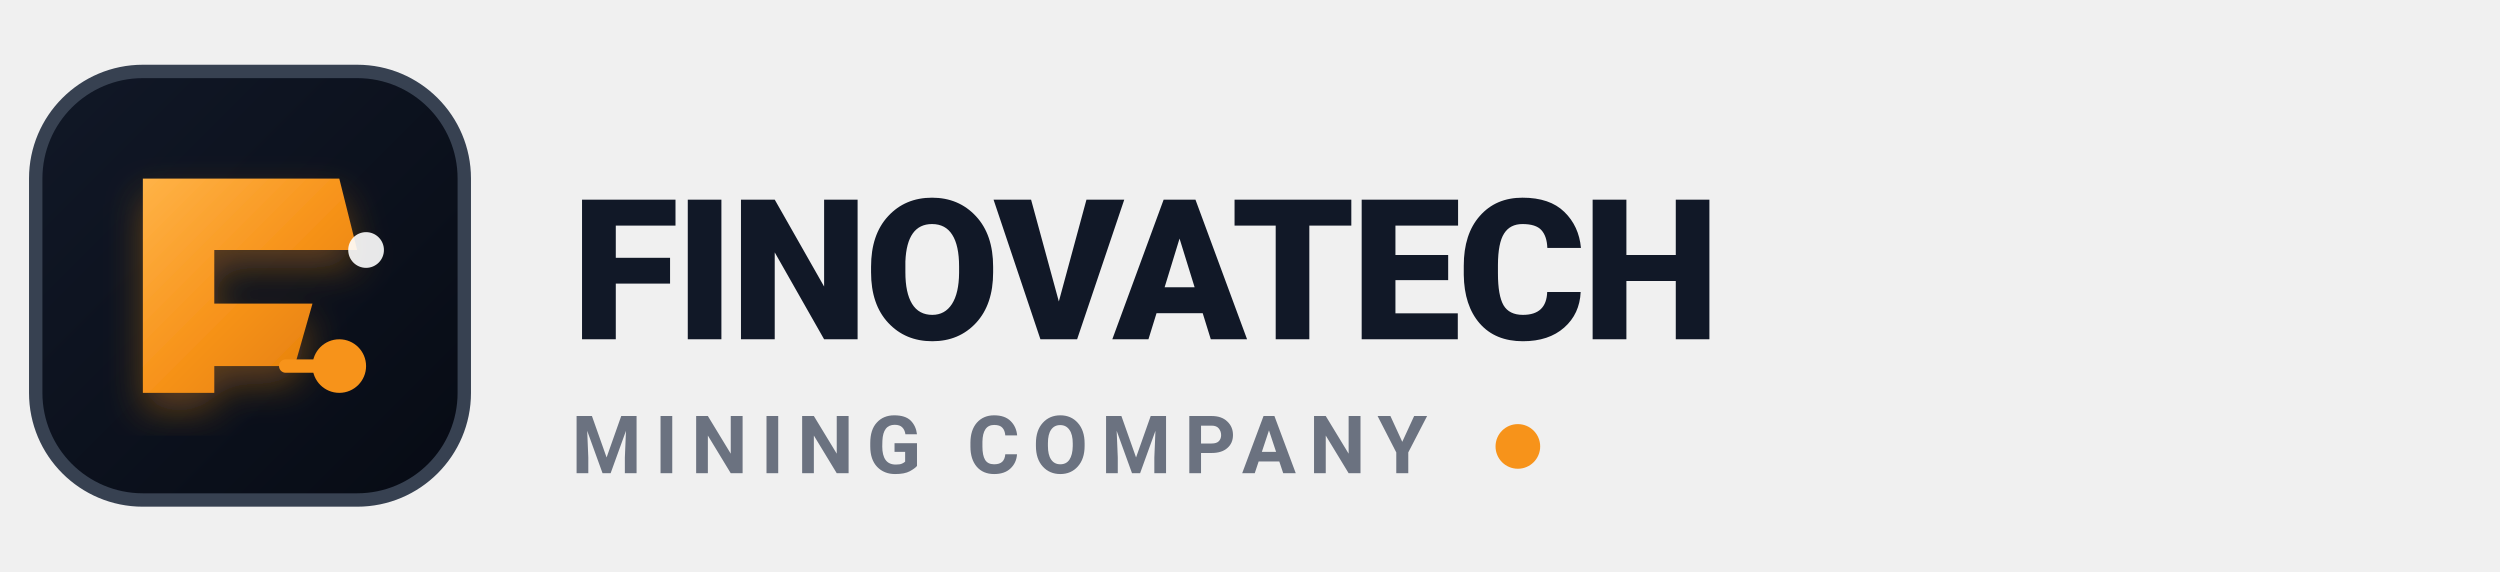
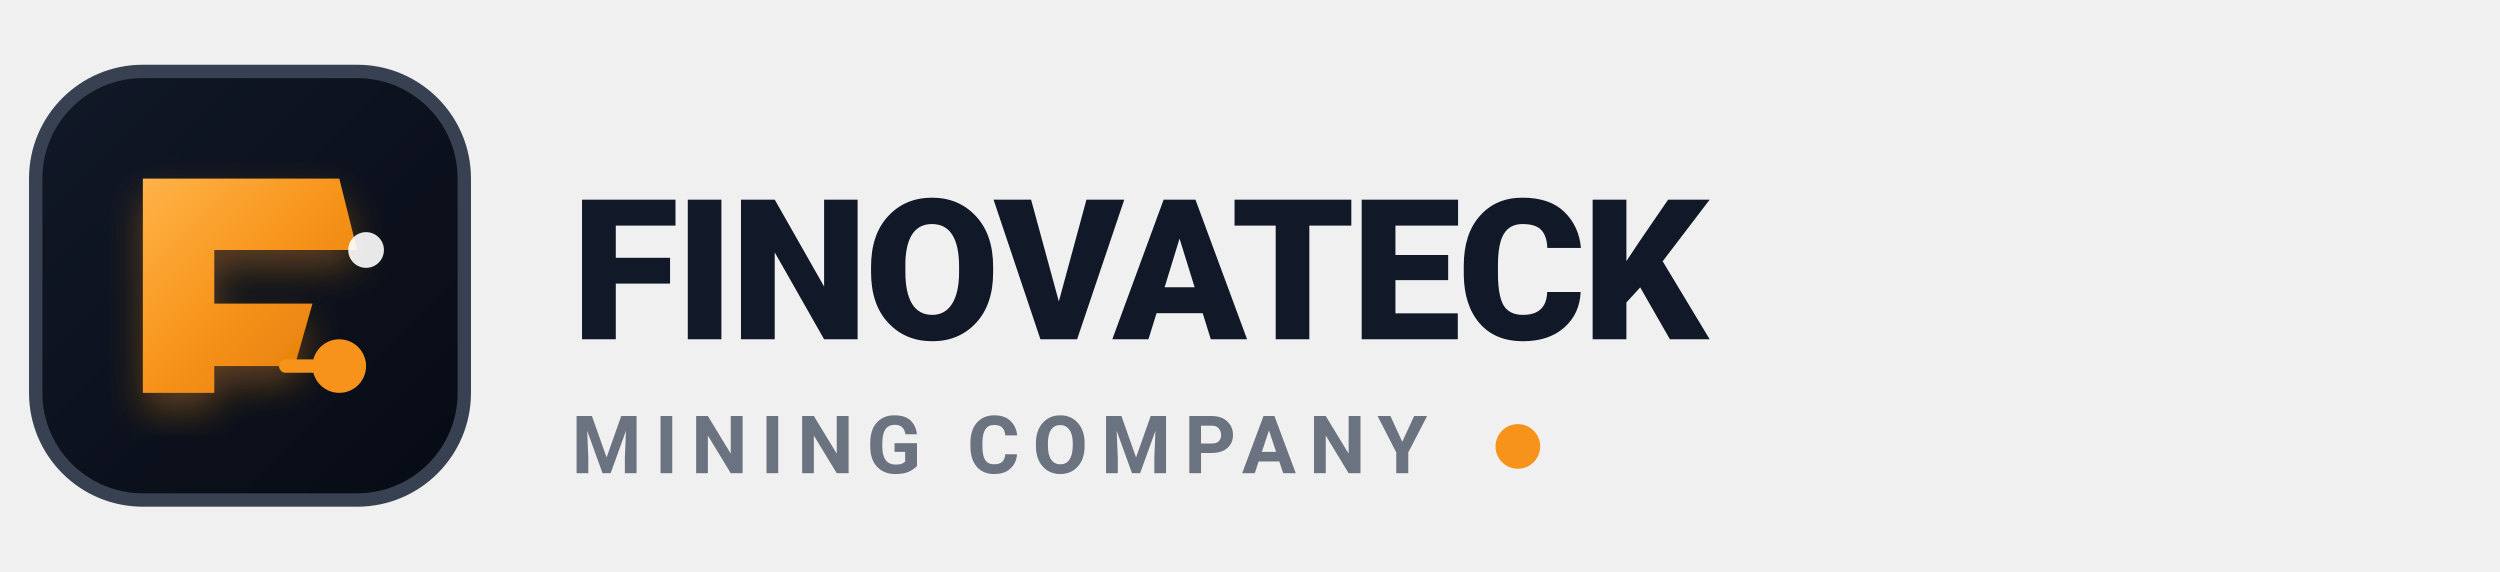
<svg xmlns="http://www.w3.org/2000/svg" viewBox="0 0 280 64" fill="none">
  <defs>
    <linearGradient id="logoBgGradAsset" x1="0%" y1="0%" x2="100%" y2="100%">
      <stop offset="0%" stop-color="#111827" />
      <stop offset="100%" stop-color="#070B14" />
    </linearGradient>
    <linearGradient id="logoGoldAsset" x1="0%" y1="0%" x2="100%" y2="100%">
      <stop offset="0%" stop-color="#FFB347" />
      <stop offset="50%" stop-color="#F7931A" />
      <stop offset="100%" stop-color="#E07A08" />
    </linearGradient>
    <filter id="logoGlowAsset" x="-20%" y="-20%" width="140%" height="140%">
      <feDropShadow dx="0" dy="2" stdDeviation="2" flood-color="#F7931A" flood-opacity="0.35" />
    </filter>
  </defs>
  <g transform="translate(4, 8)">
    <rect width="48" height="48" rx="12" fill="url(#logoBgGradAsset)" stroke="#374151" stroke-width="1.5" />
    <g transform="translate(6, 6)">
      <path d="M6 30L6 6L28 6L30 14L14 14L14 20L25 20L23 27L14 27L14 30L6 30Z" fill="url(#logoGoldAsset)" filter="url(#logoGlowAsset)" />
      <circle cx="28" cy="27" r="3" fill="#F7931A" />
      <path d="M22 27H25" stroke="#F7931A" stroke-width="1.5" stroke-linecap="round" />
      <circle cx="31" cy="14" r="2" fill="#FFFFFF" opacity="0.9" />
    </g>
  </g>
  <g transform="translate(64, 14)">
    <text x="0" y="24" font-family="'Plus Jakarta Sans', -apple-system, BlinkMacSystemFont, 'Segoe UI', Roboto, sans-serif" font-weight="900" font-size="22" letter-spacing="-0.02em" fill="#111827">
-       FINOVATECH
+       FINOVATECK
    </text>
    <text x="0" y="39" font-family="'Plus Jakarta Sans', -apple-system, BlinkMacSystemFont, 'Segoe UI', Roboto, sans-serif" font-weight="700" font-size="9" letter-spacing="0.16em" fill="#6B7280">
      MINING COMPANY
    </text>
    <circle cx="106" cy="36" r="2.5" fill="#F7931A" />
  </g>
</svg>
